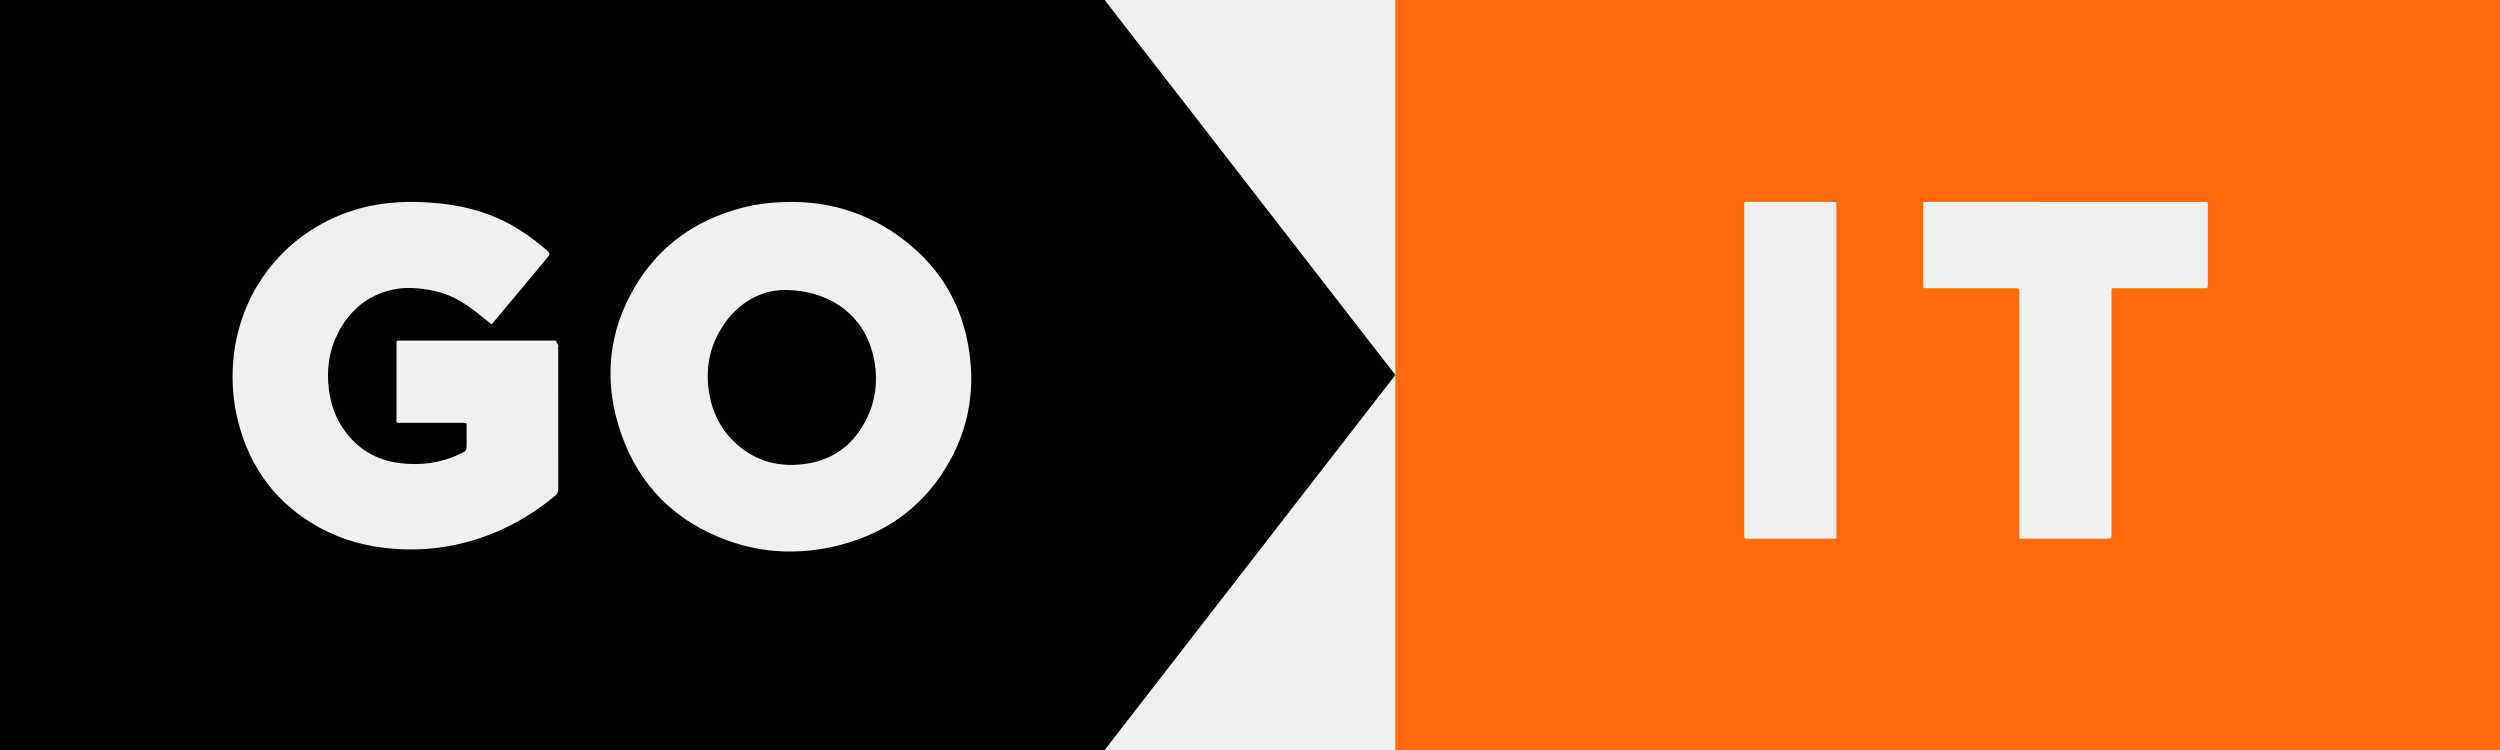
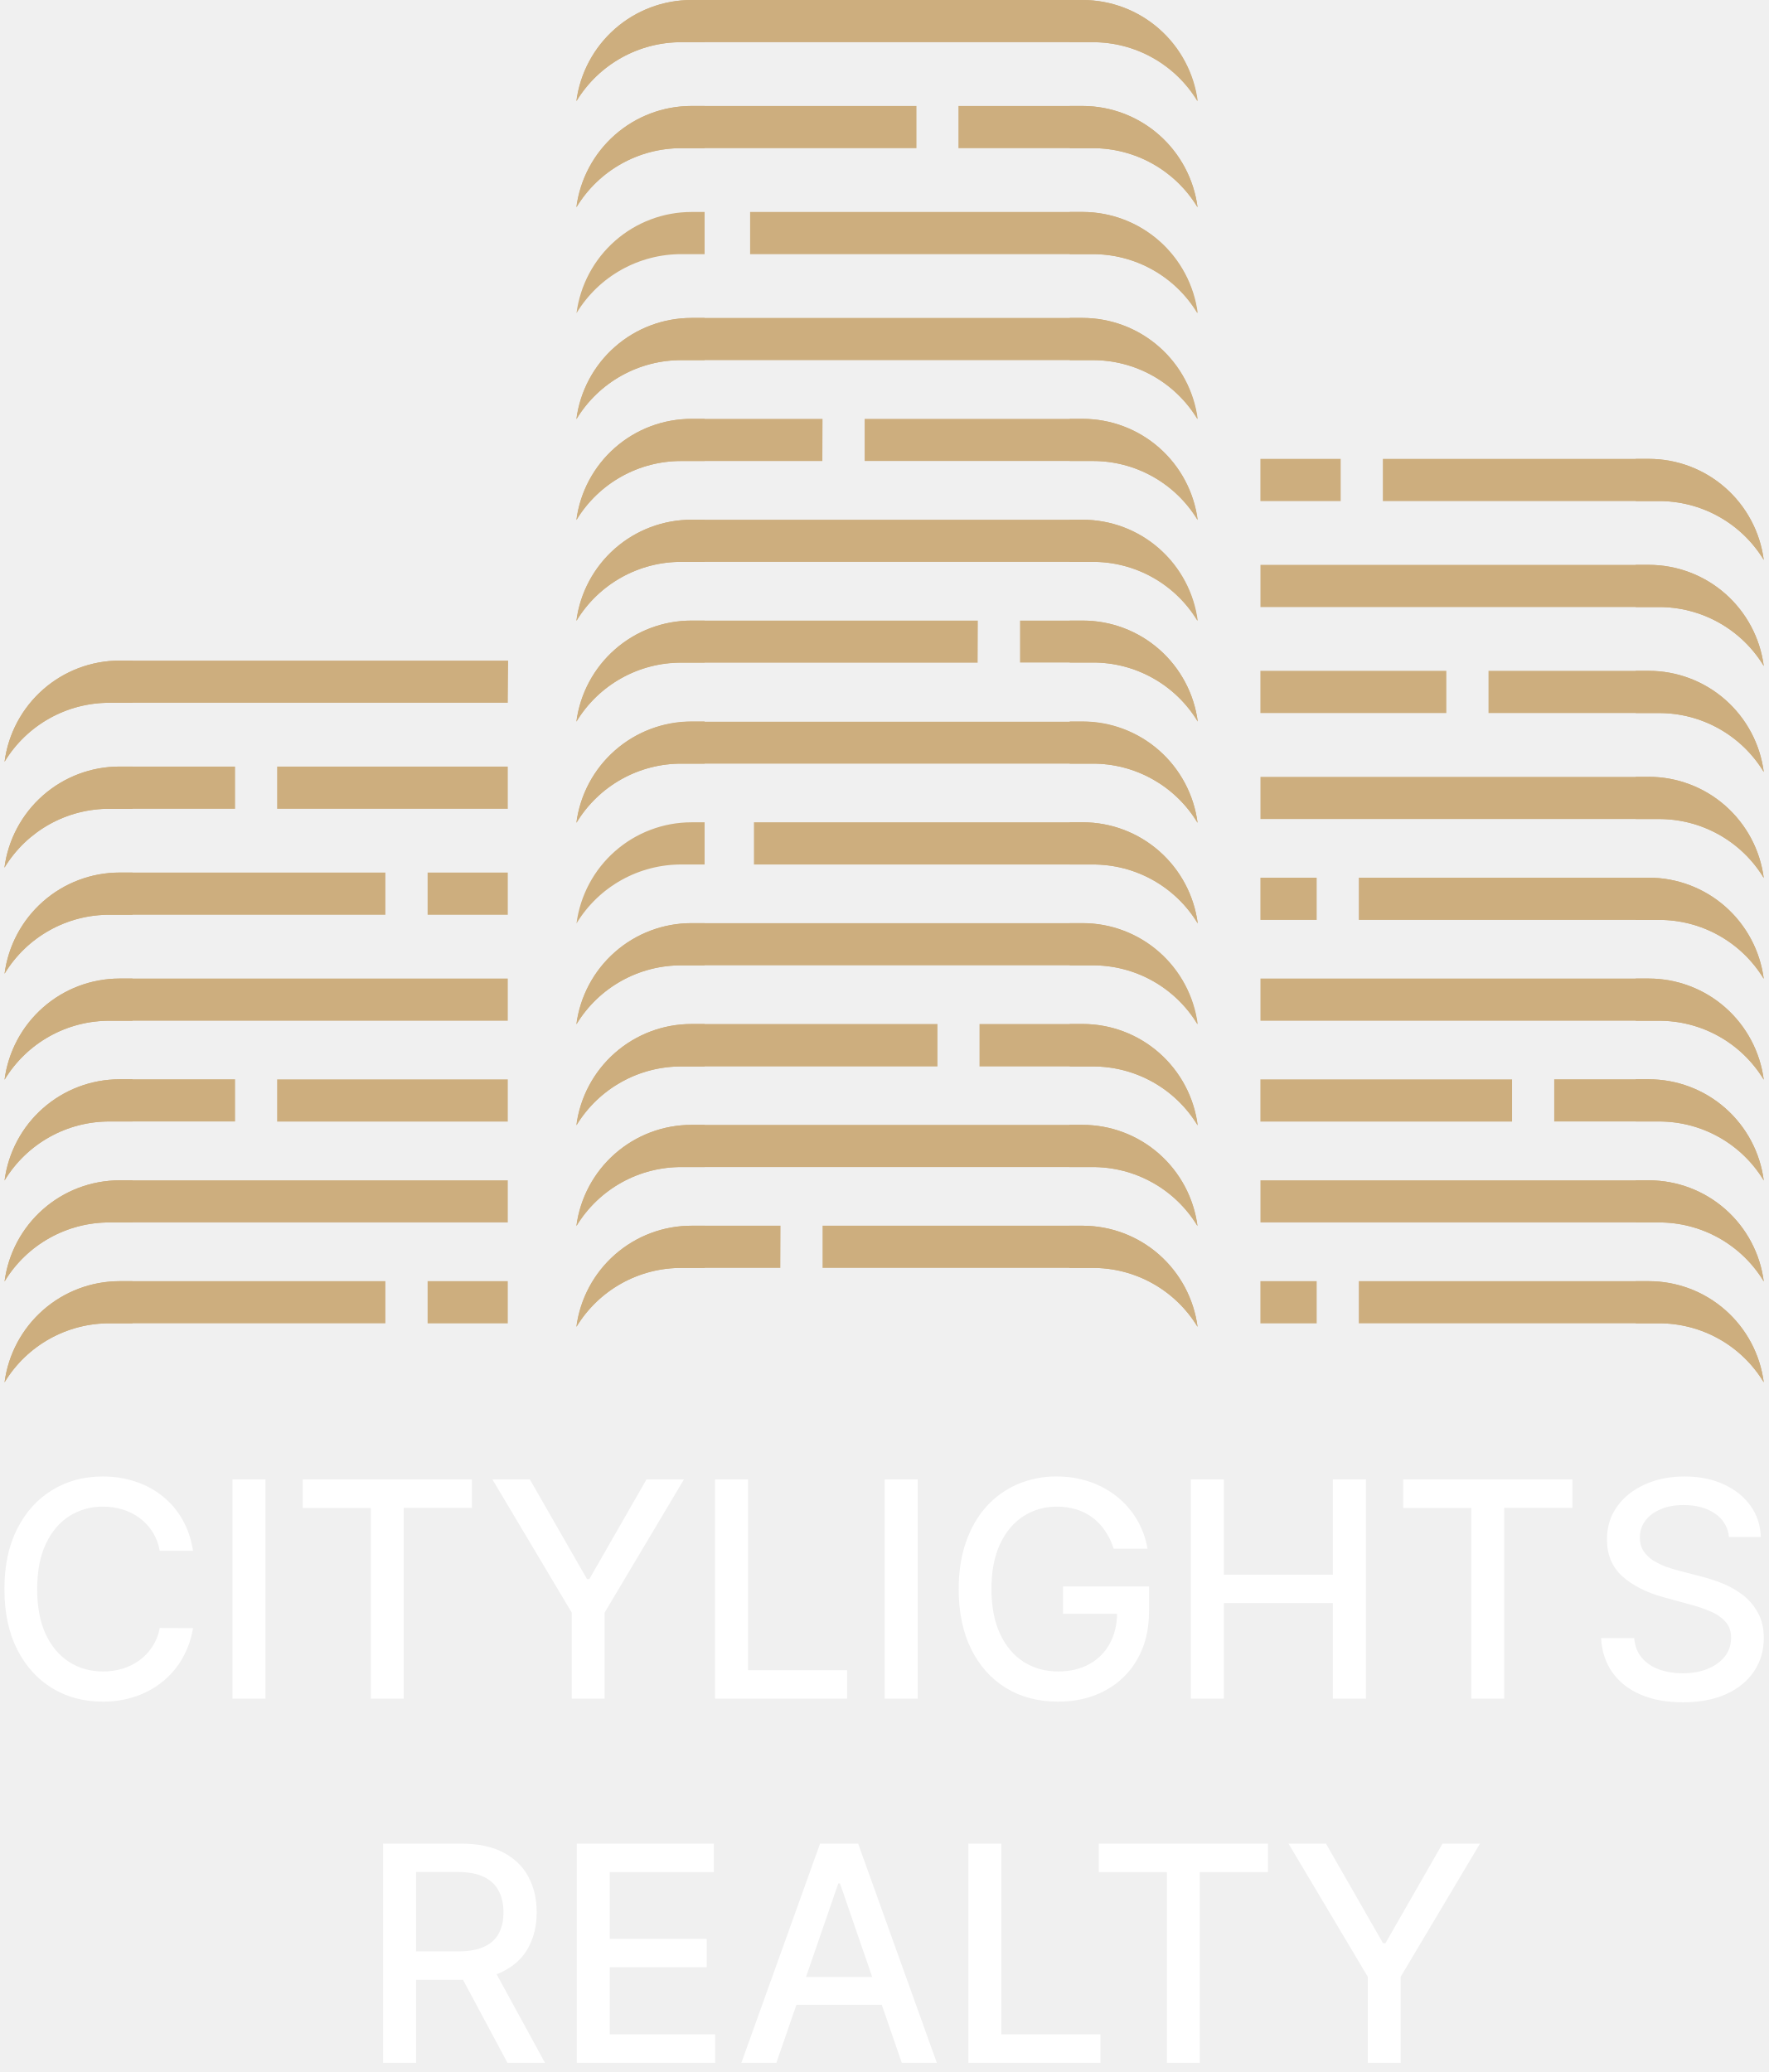
- <svg xmlns="http://www.w3.org/2000/svg" width="100" height="30" viewBox="0 0 100 30" fill="none">
-   <path fill-rule="evenodd" clip-rule="evenodd" d="M100 0H55.815V30H100V0ZM69.769 8.26V14.804V21.317C69.769 21.331 69.769 21.344 69.769 21.358L69.769 21.358V21.358C69.77 21.386 69.771 21.413 69.769 21.44C69.762 21.515 69.782 21.56 69.869 21.548C69.89 21.546 69.91 21.546 69.931 21.547C69.941 21.547 69.952 21.548 69.962 21.548C70.328 21.548 70.694 21.548 71.06 21.548H71.063C71.794 21.548 72.527 21.549 73.259 21.548C73.282 21.548 73.302 21.548 73.32 21.548C73.391 21.549 73.425 21.549 73.441 21.532C73.457 21.517 73.456 21.485 73.455 21.424V21.424C73.454 21.403 73.454 21.379 73.454 21.351V8.279C73.454 8.268 73.454 8.258 73.453 8.248C73.453 8.227 73.452 8.207 73.454 8.186C73.462 8.109 73.435 8.069 73.352 8.078C73.335 8.081 73.318 8.08 73.301 8.079L73.301 8.079C73.292 8.079 73.283 8.078 73.274 8.078C72.905 8.078 72.535 8.078 72.166 8.078H72.165H72.165C71.426 8.078 70.686 8.077 69.947 8.078C69.925 8.078 69.905 8.078 69.888 8.078C69.828 8.077 69.797 8.077 69.782 8.092C69.766 8.107 69.767 8.138 69.768 8.2C69.768 8.217 69.769 8.237 69.769 8.26ZM88.124 8.079H82.627C80.795 8.079 78.963 8.079 77.133 8.077L77.113 8.077L77.091 8.078C77.064 8.078 77.037 8.078 77.009 8.077C76.947 8.074 76.925 8.104 76.93 8.161C76.931 8.178 76.931 8.195 76.93 8.212C76.93 8.22 76.93 8.229 76.93 8.238V11.364L76.93 11.396C76.93 11.463 76.93 11.496 76.946 11.512C76.962 11.528 76.994 11.528 77.056 11.527L77.099 11.527H80.552C80.665 11.527 80.721 11.527 80.748 11.555C80.775 11.582 80.775 11.636 80.775 11.743V21.382C80.775 21.4 80.775 21.417 80.775 21.431V21.431C80.774 21.487 80.773 21.515 80.788 21.531C80.803 21.547 80.837 21.547 80.906 21.547L80.941 21.547H80.987H84.254C84.358 21.547 84.41 21.547 84.435 21.521C84.46 21.496 84.46 21.445 84.46 21.346V11.707C84.46 11.686 84.46 11.668 84.46 11.652C84.459 11.592 84.458 11.561 84.474 11.545C84.49 11.528 84.525 11.528 84.599 11.528L84.645 11.529H88.16C88.311 11.529 88.311 11.529 88.313 11.379V11.333V8.268C88.313 8.247 88.313 8.228 88.313 8.211V8.211C88.314 8.143 88.315 8.11 88.298 8.093C88.282 8.077 88.249 8.078 88.183 8.078C88.166 8.079 88.146 8.079 88.124 8.079Z" style="fill: rgb(255,107,10)" />
-   <path fill-rule="evenodd" clip-rule="evenodd" d="M44.186 0H0V30H44.186L55.814 15L44.186 0ZM19.455 12.808C19.522 12.862 19.589 12.916 19.657 12.971C19.702 12.944 19.73 12.906 19.756 12.87L19.756 12.87C19.763 12.862 19.769 12.854 19.775 12.846C20.013 12.563 20.25 12.278 20.487 11.993C20.962 11.425 21.436 10.857 21.91 10.287C22.005 10.173 22.002 10.12 21.893 10.028C21.808 9.954 21.721 9.882 21.633 9.809C20.88 9.193 20.053 8.713 19.117 8.434C18.491 8.249 17.852 8.148 17.201 8.103C16.353 8.046 15.512 8.074 14.679 8.266C11.761 8.938 9.584 11.352 9.329 14.448C9.261 15.283 9.326 16.11 9.539 16.921C10.026 18.759 11.082 20.166 12.759 21.093C13.672 21.598 14.662 21.865 15.702 21.948C16.583 22.019 17.455 21.965 18.316 21.771C19.772 21.443 21.058 20.78 22.203 19.833C22.294 19.758 22.331 19.683 22.331 19.562C22.328 18.089 22.328 16.614 22.328 15.14L22.328 14.035C22.328 14.016 22.327 13.997 22.326 13.977C22.323 13.934 22.32 13.891 22.331 13.852C22.345 13.806 22.32 13.78 22.296 13.755C22.277 13.734 22.257 13.713 22.26 13.682C22.266 13.632 22.232 13.624 22.192 13.624H22.084H16.046C16.034 13.624 16.022 13.624 16.01 13.625C15.986 13.625 15.961 13.626 15.938 13.624C15.876 13.618 15.856 13.649 15.86 13.706C15.862 13.729 15.862 13.754 15.861 13.778C15.861 13.79 15.86 13.802 15.86 13.813C15.86 14.137 15.86 14.46 15.86 14.784C15.86 15.43 15.859 16.077 15.86 16.724C15.86 16.751 15.86 16.774 15.859 16.794C15.858 16.853 15.857 16.883 15.872 16.899C15.888 16.915 15.921 16.915 15.99 16.914H15.99C16.007 16.914 16.026 16.913 16.048 16.913H18.479C18.5 16.913 18.519 16.913 18.536 16.913C18.603 16.912 18.636 16.912 18.652 16.928C18.666 16.943 18.666 16.973 18.665 17.032C18.665 17.052 18.664 17.076 18.665 17.105C18.666 17.245 18.665 17.385 18.665 17.525C18.665 17.595 18.665 17.666 18.665 17.736V17.741C18.665 18.03 18.665 18.032 18.403 18.158C17.636 18.524 16.826 18.629 15.99 18.524C15.061 18.409 14.318 17.97 13.773 17.211C13.418 16.716 13.225 16.159 13.152 15.558C13.061 14.791 13.154 14.054 13.502 13.357C13.922 12.521 14.556 11.921 15.469 11.645C16.108 11.451 16.755 11.502 17.396 11.642C17.977 11.768 18.483 12.052 18.95 12.407C19.12 12.536 19.286 12.671 19.455 12.808L19.455 12.808L19.455 12.808ZM36.654 10.014C35.222 8.711 33.516 8.091 31.752 8.077C30.938 8.078 30.329 8.144 29.683 8.312C27.81 8.8 26.343 9.848 25.369 11.52C24.369 13.236 24.166 15.076 24.725 16.969C25.351 19.085 26.684 20.625 28.746 21.483C30.331 22.14 31.972 22.228 33.627 21.794C35.55 21.29 37.025 20.177 37.991 18.44C38.805 16.975 39.023 15.404 38.72 13.764C38.447 12.29 37.766 11.027 36.654 10.014ZM28.745 13.322C29.369 12.172 30.366 11.62 31.334 11.599C33.297 11.594 34.581 12.698 34.931 14.229C35.143 15.152 35.049 16.048 34.595 16.886C34.061 17.87 33.228 18.443 32.107 18.57C31.023 18.695 30.076 18.389 29.304 17.61C28.808 17.11 28.509 16.502 28.383 15.815C28.221 14.945 28.321 14.103 28.745 13.322Z" style="fill: #010101" />
+ <svg xmlns="http://www.w3.org/2000/svg" width="93" height="109" fill="none">
+   <path fill="#CDAE7E" d="M56.953 43.258H39.655v2.22H57.44a6.424 6.424 0 0 1 5.556 3.1 6.116 6.116 0 0 0-2.023-3.8 6.09 6.09 0 0 0-4.021-1.52ZM43.263 22.035H36.37a6.093 6.093 0 0 0-4.029 1.516 6.12 6.12 0 0 0-2.029 3.804 6.437 6.437 0 0 1 5.56-3.103h7.38l.01-2.217ZM56.953 22.035H45.477v2.216H57.43a6.428 6.428 0 0 1 5.556 3.104 6.116 6.116 0 0 0-2.02-3.797 6.09 6.09 0 0 0-4.014-1.523ZM86.723 62.092H66.295v2.216h20.916a6.428 6.428 0 0 1 5.556 3.103 6.117 6.117 0 0 0-2.023-3.8 6.09 6.09 0 0 0-4.02-1.519ZM86.723 29.716H66.295v2.219h20.916a6.43 6.43 0 0 1 5.556 3.1 6.12 6.12 0 0 0-2.023-3.8 6.094 6.094 0 0 0-4.02-1.52ZM86.723 40.867H66.295v2.219h20.916a6.43 6.43 0 0 1 5.556 3.1 6.12 6.12 0 0 0-2.023-3.8 6.094 6.094 0 0 0-4.02-1.52ZM86.723 51.478H66.295v2.22h20.916a6.426 6.426 0 0 1 5.556 3.102 6.12 6.12 0 0 0-2.022-3.8 6.093 6.093 0 0 0-4.022-1.522ZM76.072 35.291h-9.78v2.22h9.78v-2.22ZM86.723 35.291H78.29v2.22h8.922a6.43 6.43 0 0 1 5.556 3.1 6.12 6.12 0 0 0-2.023-3.8 6.093 6.093 0 0 0-4.02-1.52ZM69.253 46.172h-2.961v2.22h2.961v-2.22ZM86.723 46.172H71.468v2.22H87.21a6.43 6.43 0 0 1 5.556 3.1 6.119 6.119 0 0 0-2.023-3.8 6.093 6.093 0 0 0-4.02-1.52ZM79.528 56.783H66.292v2.22h13.236v-2.22ZM86.723 56.777h-4.977v2.22h5.465a6.426 6.426 0 0 1 5.556 3.102 6.12 6.12 0 0 0-2.022-3.801 6.093 6.093 0 0 0-4.022-1.521ZM69.253 67.398h-2.961v2.22h2.961v-2.22ZM86.723 67.398H71.468v2.216H87.21a6.426 6.426 0 0 1 5.556 3.103 6.117 6.117 0 0 0-2.023-3.8 6.09 6.09 0 0 0-4.02-1.519ZM86.723 24.14h-13.99v2.22h14.471a6.44 6.44 0 0 1 5.563 3.096 6.116 6.116 0 0 0-2.024-3.798 6.09 6.09 0 0 0-4.02-1.518ZM70.515 24.14h-4.223v2.22h4.223v-2.22ZM41.051 64.48h-4.68a6.097 6.097 0 0 0-4.029 1.517 6.122 6.122 0 0 0-2.03 3.803 6.44 6.44 0 0 1 5.56-3.1h5.17l.01-2.22ZM56.953 64.48h-13.69v2.22H57.43a6.43 6.43 0 0 1 5.556 3.1 6.12 6.12 0 0 0-2.02-3.796 6.093 6.093 0 0 0-4.014-1.523ZM49.307 53.87H36.37a6.097 6.097 0 0 0-4.028 1.516 6.123 6.123 0 0 0-2.03 3.802 6.457 6.457 0 0 1 5.57-3.086h13.425V53.87ZM56.953 53.87h-5.435v2.232h5.913a6.429 6.429 0 0 1 5.556 3.1 6.116 6.116 0 0 0-2.015-3.805 6.09 6.09 0 0 0-4.02-1.528ZM56.953 32.647H53.65v2.206h3.79a6.426 6.426 0 0 1 5.556 3.103 6.116 6.116 0 0 0-2.026-3.794 6.09 6.09 0 0 0-4.018-1.515ZM51.43 32.647H36.37a6.093 6.093 0 0 0-4.029 1.515 6.12 6.12 0 0 0-2.029 3.804 6.436 6.436 0 0 1 5.56-3.103H51.42l.01-2.216ZM56.953 11.15h-17.5v2.22h17.964a6.428 6.428 0 0 1 5.556 3.103 6.119 6.119 0 0 0-2.013-3.793 6.093 6.093 0 0 0-4.007-1.53ZM48.203 5.575H36.37a6.097 6.097 0 0 0-4.029 1.518 6.123 6.123 0 0 0-2.029 3.805 6.437 6.437 0 0 1 5.56-3.103h12.33v-2.22ZM56.953 5.575H50.41v2.22h7.02a6.43 6.43 0 0 1 5.556 3.11 6.119 6.119 0 0 0-2.017-3.802 6.093 6.093 0 0 0-4.017-1.528Z" />
+   <path fill="#CDAE7E" d="M86.723 67.398h-.69v2.216h1.178a6.426 6.426 0 0 1 5.556 3.103 6.117 6.117 0 0 0-2.023-3.8 6.09 6.09 0 0 0-4.02-1.519ZM35.882 61.394h21.539a6.43 6.43 0 0 1 5.556 3.1 6.12 6.12 0 0 0-2.029-3.804 6.094 6.094 0 0 0-4.029-1.515H36.37a6.097 6.097 0 0 0-4.029 1.518 6.123 6.123 0 0 0-2.029 3.804 6.437 6.437 0 0 1 5.57-3.103ZM35.882 50.783h21.539a6.422 6.422 0 0 1 5.556 3.1 6.116 6.116 0 0 0-2.028-3.805 6.09 6.09 0 0 0-4.03-1.514H36.37a6.097 6.097 0 0 0-4.028 1.516 6.123 6.123 0 0 0-2.03 3.803 6.44 6.44 0 0 1 5.57-3.1ZM35.882 40.172h21.539a6.425 6.425 0 0 1 5.566 3.113 6.116 6.116 0 0 0-2.028-3.804 6.09 6.09 0 0 0-4.03-1.515H36.37a6.093 6.093 0 0 0-4.029 1.515 6.12 6.12 0 0 0-2.029 3.804 6.434 6.434 0 0 1 5.57-3.113ZM35.882 29.557h21.539a6.425 6.425 0 0 1 5.556 3.103 6.115 6.115 0 0 0-2.028-3.804 6.09 6.09 0 0 0-4.03-1.515H36.37a6.094 6.094 0 0 0-4.029 1.516 6.12 6.12 0 0 0-2.029 3.803 6.437 6.437 0 0 1 5.57-3.103ZM35.882 18.946h21.539a6.425 6.425 0 0 1 5.556 3.103 6.12 6.12 0 0 0-2.028-3.806 6.093 6.093 0 0 0-4.03-1.517H36.37a6.097 6.097 0 0 0-4.029 1.518 6.122 6.122 0 0 0-2.029 3.805 6.437 6.437 0 0 1 5.57-3.103ZM35.882 2.22h21.539a6.43 6.43 0 0 1 5.556 3.1 6.12 6.12 0 0 0-2.029-3.804A6.094 6.094 0 0 0 56.92 0H36.37a6.097 6.097 0 0 0-4.028 1.516 6.122 6.122 0 0 0-2.03 3.803 6.457 6.457 0 0 1 5.57-3.1Z" />
+   <path fill="#CDAE7E" d="M56.953 43.258h-.69v2.22h1.178a6.424 6.424 0 0 1 5.556 3.1 6.116 6.116 0 0 0-2.023-3.8 6.09 6.09 0 0 0-4.021-1.52ZM56.953 0h-.69v2.22h1.178a6.43 6.43 0 0 1 5.556 3.1 6.119 6.119 0 0 0-2.024-3.8A6.093 6.093 0 0 0 56.953 0ZM56.953 48.564h-.69v2.219h1.178a6.423 6.423 0 0 1 5.556 3.1 6.116 6.116 0 0 0-2.023-3.8 6.09 6.09 0 0 0-4.021-1.52ZM62.987 64.494a6.12 6.12 0 0 0-2.029-3.804 6.094 6.094 0 0 0-4.029-1.515h-.69v2.22h1.178a6.43 6.43 0 0 1 5.57 3.099ZM56.953 53.87h-.69v2.232h1.178a6.43 6.43 0 0 1 5.556 3.1 6.116 6.116 0 0 0-2.019-3.809 6.09 6.09 0 0 0-4.025-1.524ZM56.953 32.647h-.69v2.206h1.178a6.426 6.426 0 0 1 5.556 3.103 6.116 6.116 0 0 0-2.026-3.794 6.09 6.09 0 0 0-4.018-1.515ZM56.953 37.952h-.69v2.22h1.178a6.423 6.423 0 0 1 5.546 3.113 6.116 6.116 0 0 0-2.015-3.805 6.09 6.09 0 0 0-4.02-1.528ZM56.953 11.15h-.69v2.22h1.178a6.428 6.428 0 0 1 5.556 3.103 6.12 6.12 0 0 0-2.023-3.8 6.094 6.094 0 0 0-4.021-1.522ZM56.953 5.575h-.69v2.22h1.178a6.43 6.43 0 0 1 5.546 3.11 6.119 6.119 0 0 0-2.017-3.802 6.093 6.093 0 0 0-4.017-1.528ZM62.987 69.8a6.12 6.12 0 0 0-2.029-3.804 6.094 6.094 0 0 0-4.029-1.515h-.69V66.7h1.178a6.429 6.429 0 0 1 5.57 3.1ZM56.953 27.341h-.69v2.216h1.178a6.426 6.426 0 0 1 5.556 3.103 6.116 6.116 0 0 0-2.023-3.8 6.09 6.09 0 0 0-4.021-1.519ZM56.953 22.035h-.69v2.216h1.178a6.428 6.428 0 0 1 5.556 3.104 6.116 6.116 0 0 0-2.023-3.8 6.09 6.09 0 0 0-4.021-1.52ZM56.953 16.726h-.69v2.22h1.178a6.426 6.426 0 0 1 5.556 3.103 6.12 6.12 0 0 0-2.023-3.801 6.094 6.094 0 0 0-4.021-1.522ZM36.37 43.258h.69v2.22h-1.178a6.434 6.434 0 0 0-5.56 3.1 6.122 6.122 0 0 1 2.026-3.8 6.097 6.097 0 0 1 4.022-1.52ZM36.37 0h.69v2.22h-1.178a6.44 6.44 0 0 0-5.56 3.1 6.123 6.123 0 0 1 2.026-3.8A6.097 6.097 0 0 1 36.37 0ZM36.37 48.564h.69v2.219h-1.178a6.433 6.433 0 0 0-5.56 3.1 6.123 6.123 0 0 1 2.026-3.8 6.097 6.097 0 0 1 4.022-1.52ZM30.323 64.494a6.122 6.122 0 0 1 2.03-3.803 6.097 6.097 0 0 1 4.027-1.516h.69v2.22h-1.178a6.44 6.44 0 0 0-5.57 3.099ZM36.37 53.87h.69v2.232h-1.178a6.44 6.44 0 0 0-5.56 3.1 6.123 6.123 0 0 1 2.022-3.808 6.097 6.097 0 0 1 4.026-1.525ZM36.37 32.647h.69v2.206h-1.178a6.437 6.437 0 0 0-5.56 3.103 6.123 6.123 0 0 1 2.03-3.793 6.097 6.097 0 0 1 4.018-1.516ZM36.37 37.952h.69v2.22h-1.178a6.433 6.433 0 0 0-5.56 3.113 6.123 6.123 0 0 1 2.022-3.808 6.097 6.097 0 0 1 4.026-1.525ZM36.37 11.15h.69v2.22h-1.178a6.438 6.438 0 0 0-5.56 3.103 6.123 6.123 0 0 1 2.025-3.801 6.097 6.097 0 0 1 4.023-1.521ZM36.37 5.575h.69v2.22h-1.178a6.44 6.44 0 0 0-5.56 3.11 6.122 6.122 0 0 1 2.023-3.806 6.097 6.097 0 0 1 4.025-1.524ZM30.323 69.8a6.122 6.122 0 0 1 2.03-3.803 6.097 6.097 0 0 1 4.027-1.516h.69V66.7h-1.178a6.44 6.44 0 0 0-5.57 3.1ZM36.37 27.341h.69v2.216h-1.178a6.437 6.437 0 0 0-5.56 3.103 6.122 6.122 0 0 1 2.026-3.8 6.097 6.097 0 0 1 4.022-1.519ZM36.37 22.035h.69v2.216h-1.178a6.438 6.438 0 0 0-5.56 3.104 6.123 6.123 0 0 1 2.026-3.8 6.097 6.097 0 0 1 4.022-1.52ZM36.37 16.726h.69v2.22h-1.178a6.437 6.437 0 0 0-5.56 3.103 6.123 6.123 0 0 1 2.025-3.802 6.097 6.097 0 0 1 4.023-1.52ZM86.723 24.14h-.69v2.22h1.178a6.424 6.424 0 0 1 5.556 3.096 6.116 6.116 0 0 0-2.024-3.798 6.09 6.09 0 0 0-4.02-1.518ZM86.723 56.777h-.69v2.22h1.178a6.426 6.426 0 0 1 5.556 3.102 6.12 6.12 0 0 0-2.022-3.801 6.093 6.093 0 0 0-4.022-1.521ZM86.723 62.092h-.69v2.216h1.178a6.428 6.428 0 0 1 5.556 3.103 6.117 6.117 0 0 0-2.023-3.8 6.09 6.09 0 0 0-4.02-1.519ZM86.723 35.291h-.69v2.22h1.178a6.43 6.43 0 0 1 5.556 3.1 6.12 6.12 0 0 0-2.023-3.8 6.093 6.093 0 0 0-4.02-1.52ZM86.723 29.716h-.69v2.219h1.178a6.43 6.43 0 0 1 5.556 3.1 6.12 6.12 0 0 0-2.023-3.8 6.094 6.094 0 0 0-4.02-1.52ZM86.723 51.478h-.69v2.22h1.178a6.426 6.426 0 0 1 5.556 3.102 6.12 6.12 0 0 0-2.022-3.8 6.093 6.093 0 0 0-4.022-1.522ZM86.723 46.172h-.69v2.22h1.178a6.43 6.43 0 0 1 5.556 3.1 6.119 6.119 0 0 0-2.023-3.8 6.093 6.093 0 0 0-4.02-1.52ZM86.723 40.867h-.69v2.219h1.178a6.43 6.43 0 0 1 5.556 3.1 6.12 6.12 0 0 0-2.023-3.8 6.094 6.094 0 0 0-4.02-1.52ZM26.708 36.97H5.8a6.44 6.44 0 0 0-5.56 3.1 6.123 6.123 0 0 1 2.03-3.802 6.097 6.097 0 0 1 4.028-1.517h20.428l-.017 2.22ZM6.28 51.478h20.428v2.22H5.8A6.436 6.436 0 0 0 .239 56.8a6.123 6.123 0 0 1 2.023-3.799 6.097 6.097 0 0 1 4.018-1.523ZM6.28 62.092h20.428v2.216H5.8a6.437 6.437 0 0 0-5.56 3.103 6.123 6.123 0 0 1 2.024-3.797 6.097 6.097 0 0 1 4.017-1.522ZM26.708 45.902h-4.217v2.22h4.217v-2.22ZM6.28 45.902h13.99v2.22H5.8a6.44 6.44 0 0 0-5.56 3.1 6.123 6.123 0 0 1 2.024-3.798 6.097 6.097 0 0 1 4.017-1.522ZM26.708 40.327H14.576v2.22h12.132v-2.22ZM6.28 40.327h6.085v2.22H5.799a6.44 6.44 0 0 0-5.566 3.099 6.123 6.123 0 0 1 2.025-3.8 6.096 6.096 0 0 1 4.022-1.52ZM26.708 56.783H14.576v2.22h12.132v-2.22ZM6.28 56.777h6.085v2.22H5.799a6.436 6.436 0 0 0-5.56 3.102 6.123 6.123 0 0 1 2.023-3.8 6.097 6.097 0 0 1 4.018-1.522ZM26.708 67.398h-4.217v2.22h4.217v-2.22ZM6.28 67.398h13.99v2.216H5.8a6.436 6.436 0 0 0-5.56 3.103 6.123 6.123 0 0 1 2.024-3.797 6.097 6.097 0 0 1 4.017-1.522Z" />
+   <path fill="#CDAE7E" d="M6.28 34.751h.69v2.22H5.8a6.44 6.44 0 0 0-5.56 3.1 6.123 6.123 0 0 1 2.024-3.798 6.097 6.097 0 0 1 4.017-1.522ZM6.28 67.398h.69v2.216H5.8a6.436 6.436 0 0 0-5.56 3.103 6.123 6.123 0 0 1 2.024-3.797 6.097 6.097 0 0 1 4.017-1.522ZM6.28 45.902h.69v2.22H5.8a6.44 6.44 0 0 0-5.56 3.1 6.123 6.123 0 0 1 2.024-3.798 6.097 6.097 0 0 1 4.017-1.522ZM6.28 40.327h.69v2.22H5.8a6.44 6.44 0 0 0-5.566 3.099 6.123 6.123 0 0 1 2.025-3.8 6.096 6.096 0 0 1 4.022-1.52ZM6.28 62.092h.69v2.216H5.8a6.437 6.437 0 0 0-5.56 3.103 6.123 6.123 0 0 1 2.024-3.797 6.097 6.097 0 0 1 4.017-1.522ZM6.28 56.777h.69v2.22H5.8a6.436 6.436 0 0 0-5.56 3.102 6.123 6.123 0 0 1 2.023-3.8 6.097 6.097 0 0 1 4.018-1.522ZM6.28 51.478h.69v2.22H5.8A6.436 6.436 0 0 0 .239 56.8a6.123 6.123 0 0 1 2.023-3.799 6.097 6.097 0 0 1 4.018-1.523Z" />
+   <path fill="#fff" d="M10.153 81.579H8.4a2.69 2.69 0 0 0-1.05-1.717 2.899 2.899 0 0 0-.892-.45 3.477 3.477 0 0 0-1.039-.153 3.24 3.24 0 0 0-1.78.501c-.52.334-.932.824-1.235 1.47-.3.645-.449 1.434-.449 2.364 0 .939.15 1.73.45 2.376.302.646.716 1.134 1.24 1.464.524.33 1.113.496 1.768.496a3.58 3.58 0 0 0 1.033-.147c.33-.101.627-.25.893-.445s.49-.433.674-.715a2.7 2.7 0 0 0 .387-.98l1.752.006a4.713 4.713 0 0 1-.545 1.566 4.316 4.316 0 0 1-1.027 1.227 4.64 4.64 0 0 1-1.426.794 5.26 5.26 0 0 1-1.752.281c-.995 0-1.882-.236-2.66-.71-.78-.476-1.393-1.157-1.842-2.043-.446-.886-.668-1.942-.668-3.17 0-1.23.224-2.287.673-3.17.45-.885 1.063-1.564 1.842-2.037.778-.477 1.663-.715 2.655-.715.61 0 1.18.088 1.707.264a4.502 4.502 0 0 1 1.431.766 4.21 4.21 0 0 1 1.05 1.227c.277.48.464 1.03.562 1.65ZM13.963 77.83v11.53h-1.735V77.83h1.735ZM15.922 79.327v-1.498h8.899v1.498h-3.588v10.032h-1.729V79.328h-3.582ZM25.9 77.83h1.97l3.004 5.24h.123l3.004-5.24h1.97l-4.17 7.003v4.526h-1.73v-4.526L25.9 77.829ZM37.61 89.36V77.83h1.734v10.032h5.21v1.498h-6.945ZM48.268 77.83v11.53h-1.735V77.83h1.735ZM58.575 81.472a3.52 3.52 0 0 0-.438-.918 2.801 2.801 0 0 0-1.504-1.143 3.446 3.446 0 0 0-1.05-.152c-.648 0-1.232.167-1.752.501-.52.334-.932.824-1.235 1.47-.3.642-.449 1.428-.449 2.359 0 .934.152 1.724.455 2.37.303.646.718 1.135 1.246 1.47.528.334 1.129.5 1.802.5.625 0 1.17-.127 1.634-.382a2.663 2.663 0 0 0 1.083-1.081c.259-.47.388-1.021.388-1.655l.449.084h-3.29v-1.436h4.52v1.312c0 .968-.207 1.81-.618 2.522a4.21 4.21 0 0 1-1.696 1.644c-.718.387-1.542.58-2.47.58-1.04 0-1.953-.24-2.74-.72-.782-.48-1.392-1.162-1.83-2.044-.438-.886-.657-1.937-.657-3.153 0-.92.128-1.745.382-2.477.255-.732.612-1.353 1.072-1.864a4.683 4.683 0 0 1 1.634-1.176 5.101 5.101 0 0 1 2.06-.411c.622 0 1.2.092 1.735.276a4.675 4.675 0 0 1 1.438.782 4.428 4.428 0 0 1 1.61 2.742h-1.779ZM62.635 89.36V77.83h1.735v5.01h5.732v-5.01h1.74v11.53h-1.74v-5.028H64.37v5.028h-1.735ZM73.802 79.327v-1.498H82.7v1.498h-3.587v10.032h-1.73V79.328h-3.581ZM90.937 80.858a1.646 1.646 0 0 0-.74-1.238c-.435-.297-.981-.445-1.64-.445-.472 0-.88.075-1.224.225-.344.146-.612.35-.803.608-.187.255-.28.546-.28.873 0 .274.063.51.19.71.131.198.302.365.511.5.214.132.442.242.685.332.243.087.477.158.702.214l1.123.293c.366.09.743.212 1.128.366.386.154.743.357 1.072.608.33.252.595.563.797.935.206.371.31.816.31 1.334 0 .653-.17 1.233-.506 1.74-.333.506-.818.906-1.454 1.199-.633.293-1.398.439-2.296.439-.861 0-1.606-.137-2.234-.411-.63-.274-1.122-.662-1.477-1.165-.356-.507-.552-1.108-.59-1.802h1.74c.035.416.17.764.405 1.041.24.275.545.479.915.614.374.132.784.197 1.23.197.49 0 .926-.077 1.308-.23.385-.158.688-.376.91-.654.22-.281.33-.61.33-.985 0-.342-.097-.621-.292-.839a2.156 2.156 0 0 0-.78-.54 7.61 7.61 0 0 0-1.106-.377l-1.358-.372c-.921-.252-1.651-.621-2.19-1.11-.535-.487-.803-1.133-.803-1.936 0-.664.18-1.244.54-1.74.358-.495.845-.88 1.459-1.154.614-.277 1.306-.416 2.077-.416.778 0 1.465.137 2.06.41.6.275 1.07.652 1.415 1.132.344.477.524 1.025.54 1.644h-1.674ZM20.148 108.517v-11.53h4.099c.89 0 1.63.153 2.217.46.592.309 1.033.735 1.325 1.279.292.54.438 1.165.438 1.875 0 .705-.148 1.327-.444 1.863-.291.533-.733.948-1.324 1.244-.588.297-1.327.445-2.218.445h-3.104v-1.497h2.947c.561 0 1.018-.081 1.37-.242.355-.162.615-.396.78-.704.165-.308.247-.678.247-1.109 0-.436-.084-.813-.253-1.132a1.634 1.634 0 0 0-.78-.732c-.352-.172-.814-.259-1.387-.259h-2.178v10.039h-1.735Zm5.676-5.203 2.84 5.203H26.69l-2.785-5.203h1.92ZM30.338 108.517v-11.53h7.208v1.497h-5.473v3.513h5.097v1.492h-5.097v3.53h5.54v1.498h-7.275ZM40.835 108.517h-1.842l4.138-11.53h2.004l4.138 11.53H47.43l-3.25-9.436h-.09l-3.256 9.436Zm.309-4.516h5.973v1.464h-5.973v-1.464ZM50.933 108.517v-11.53h1.735v10.032h5.21v1.498h-6.945ZM57.792 98.484v-1.498h8.898v1.498h-3.587v10.033h-1.73V98.484h-3.581ZM67.77 96.986h1.97l3.003 5.242h.124l3.004-5.242h1.97l-4.171 7.004v4.527h-1.73v-4.527l-4.17-7.004Z" />
</svg>
